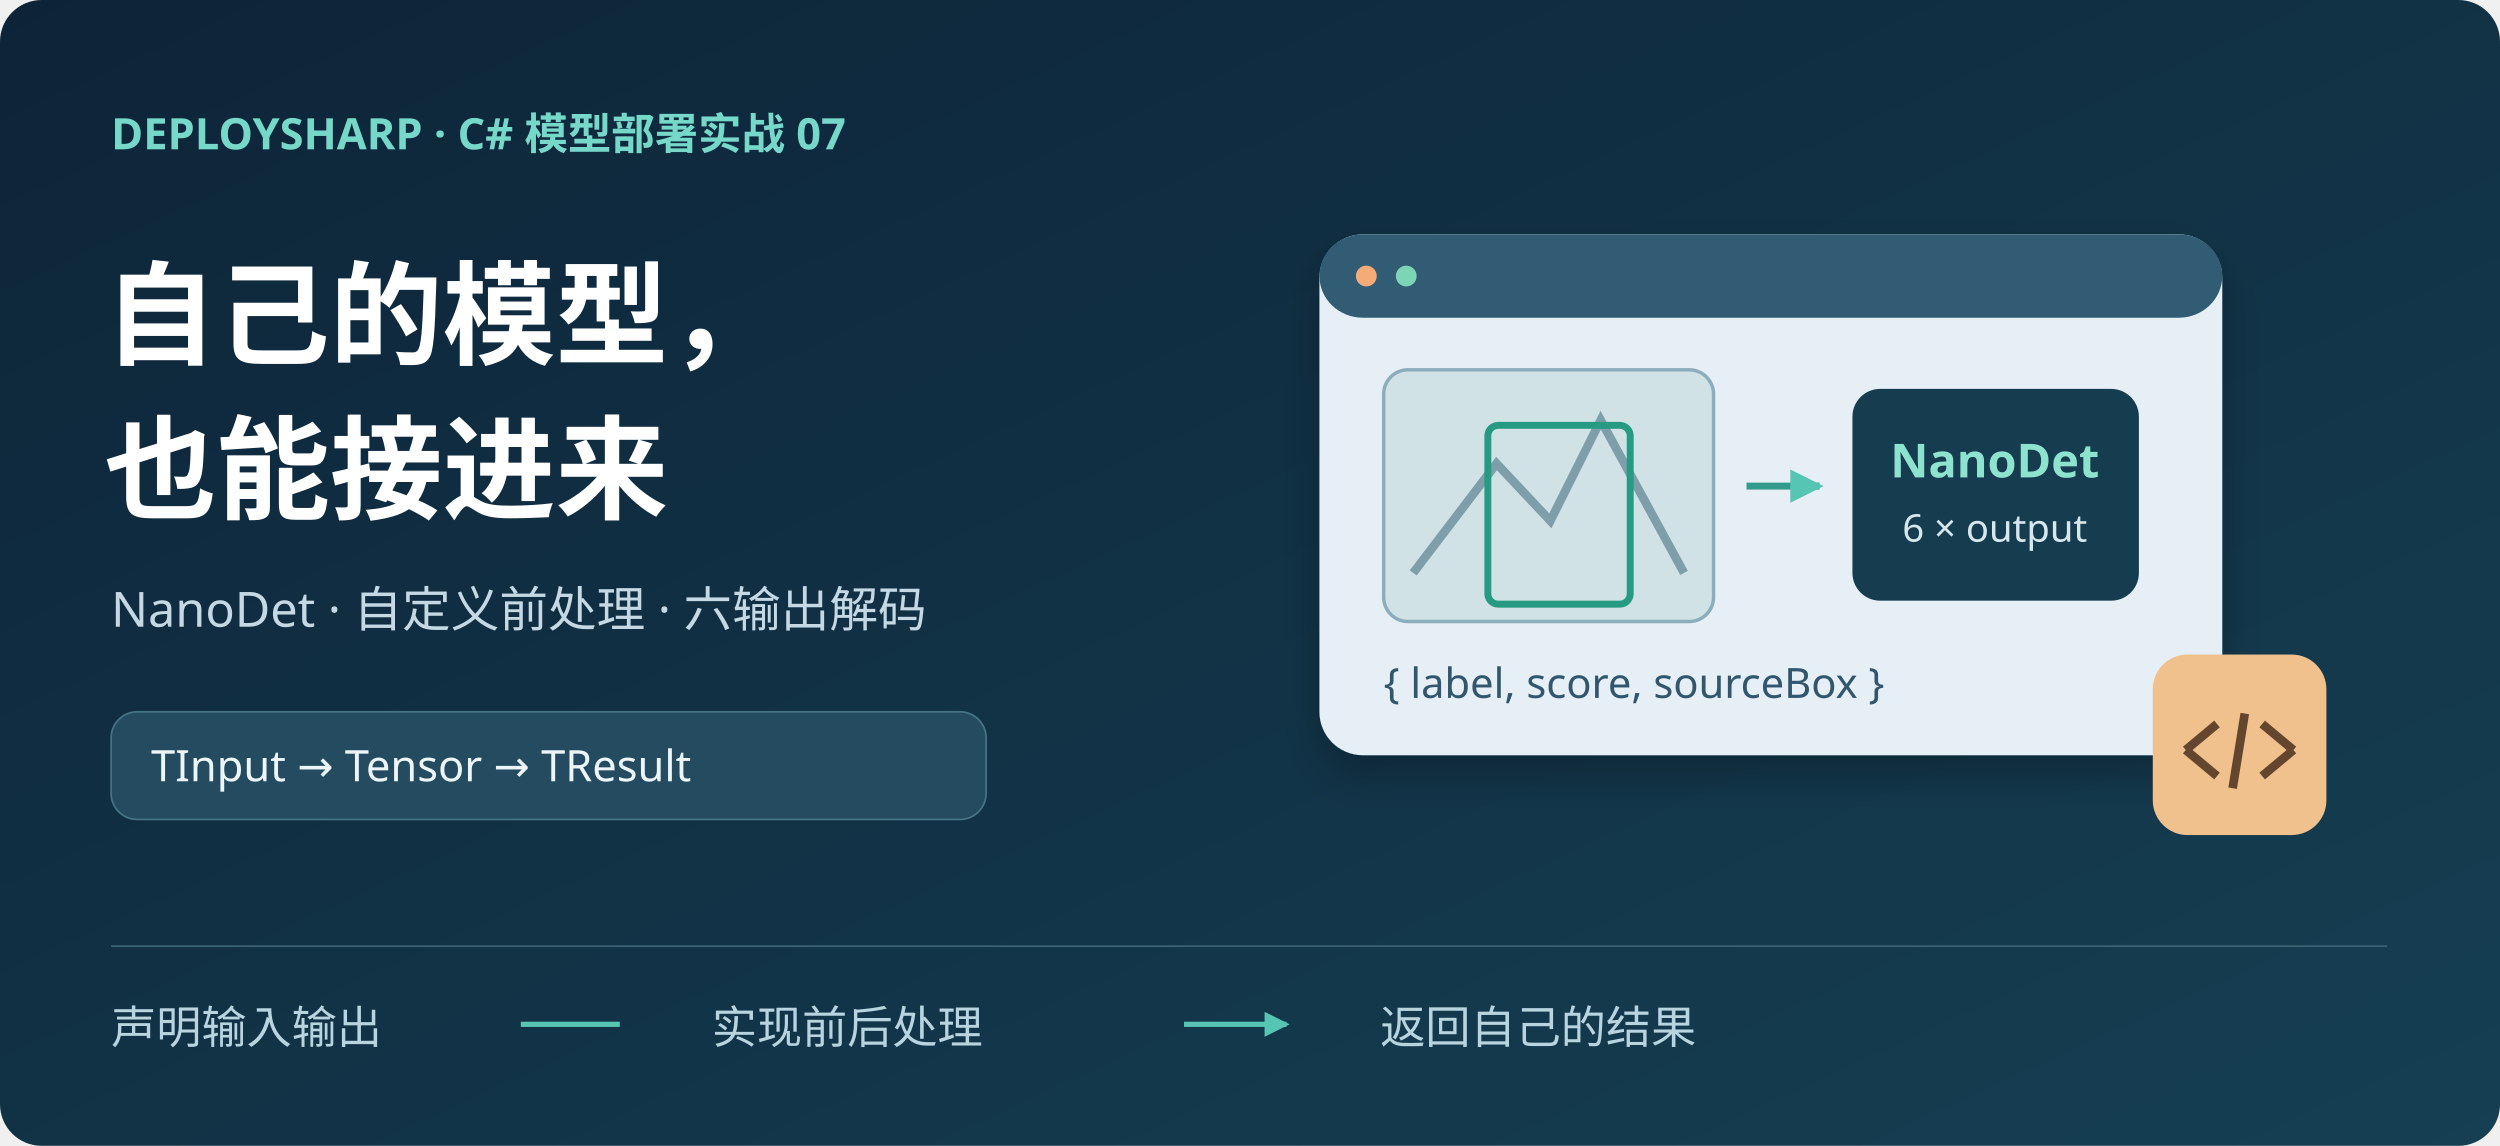
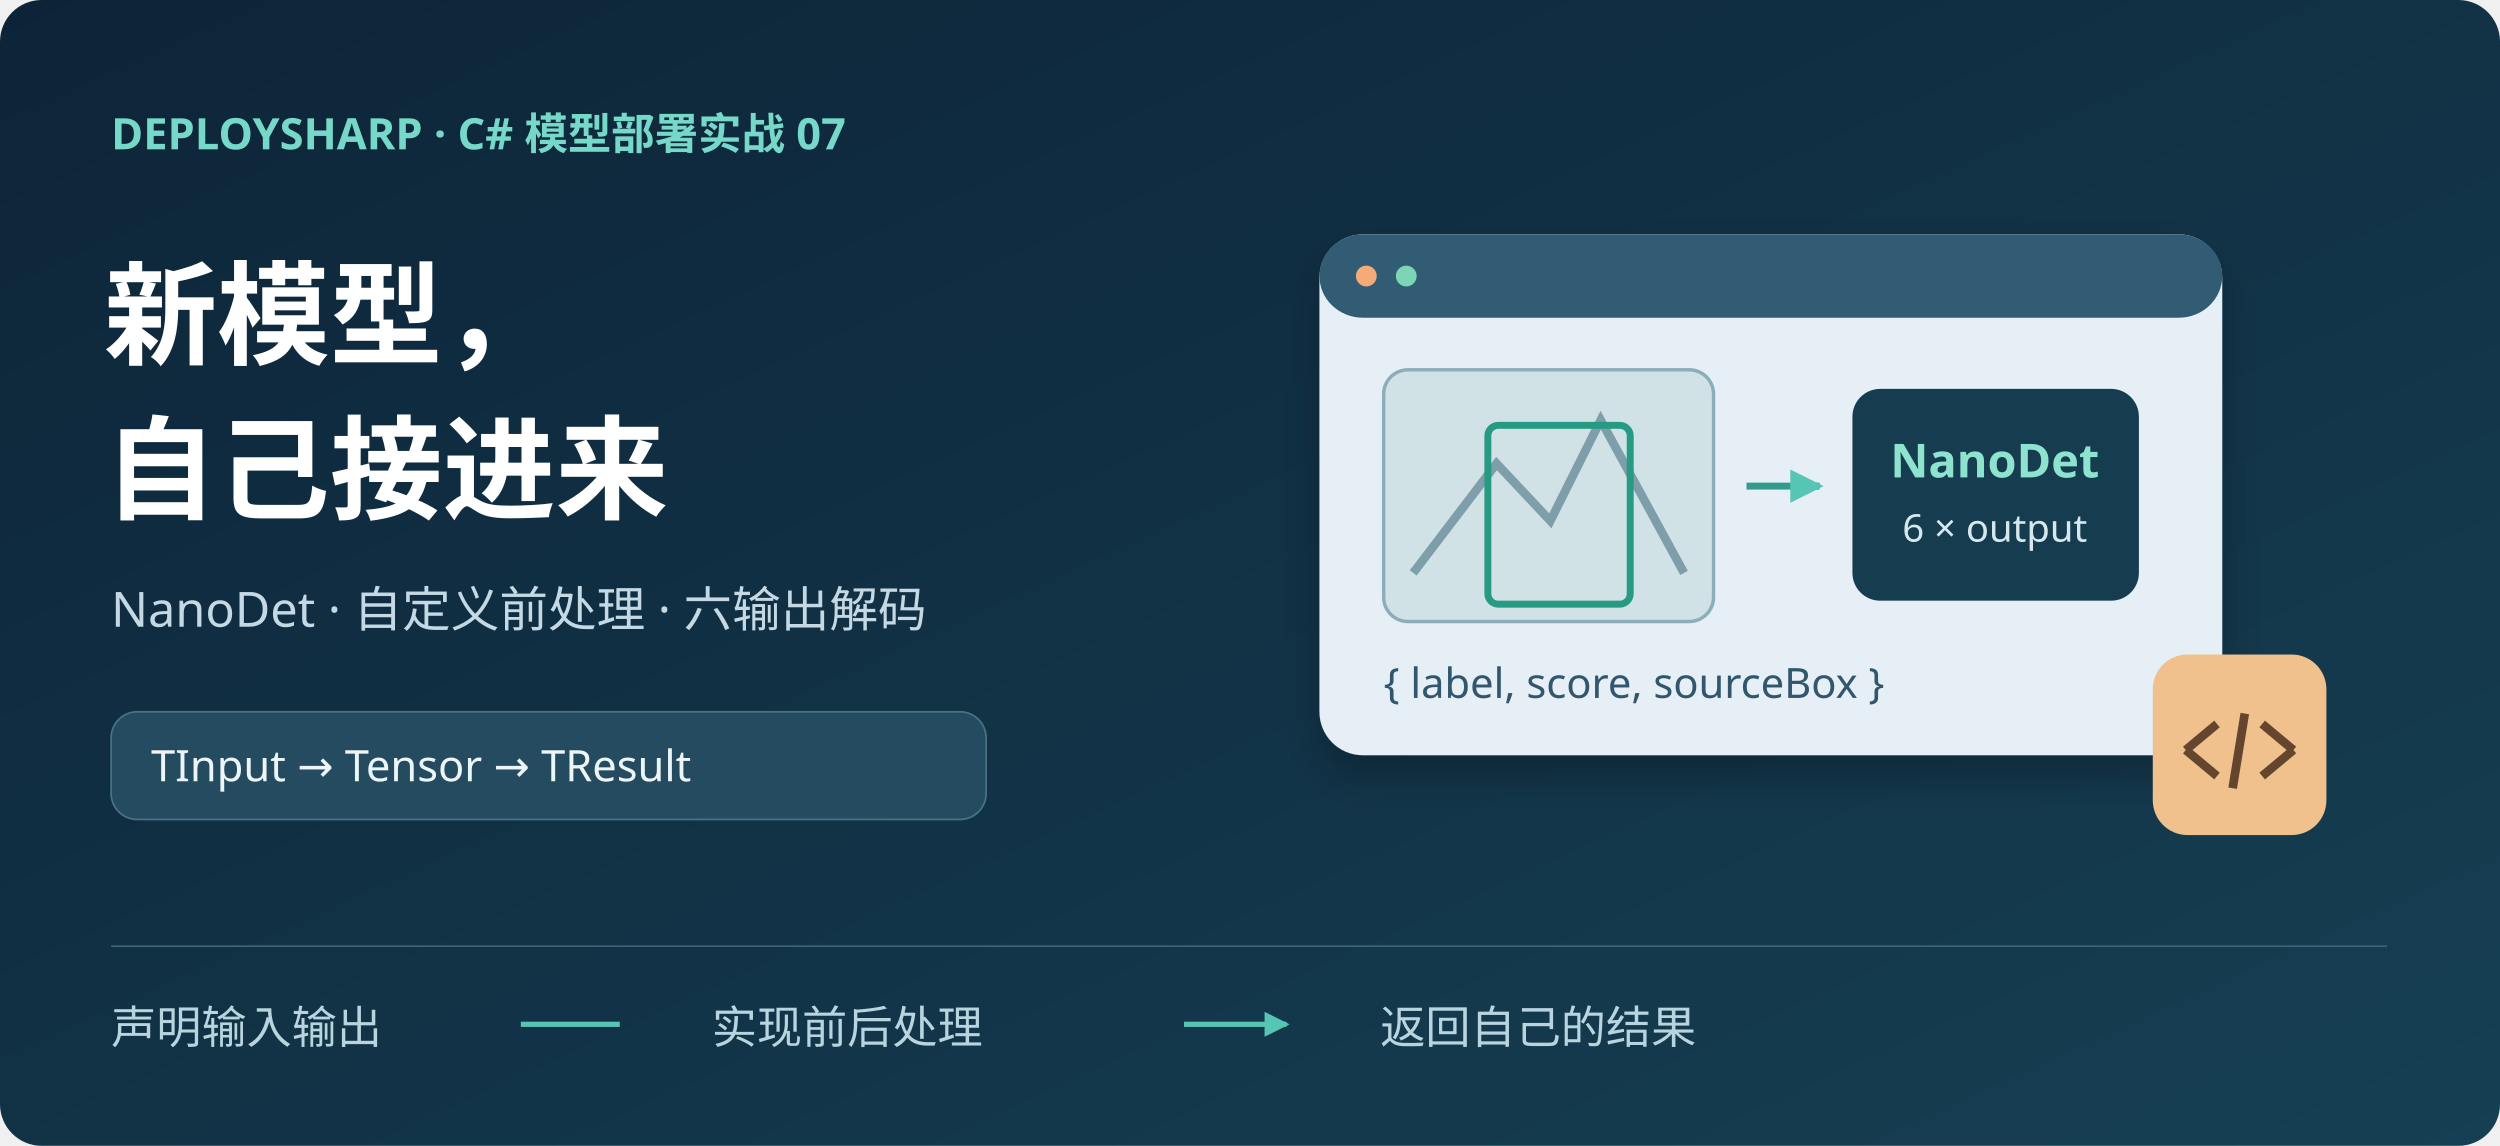
<svg xmlns="http://www.w3.org/2000/svg" width="1440" height="660" viewBox="0 0 1440 660" role="img" aria-labelledby="title desc">
  <defs>
    <linearGradient id="bg" x2="1" y2="1">
      <stop stop-color="#0d2438" />
      <stop offset="1" stop-color="#163f53" />
    </linearGradient>
    <filter id="shadow">
      <feDropShadow dx="0" dy="12" stdDeviation="12" flood-opacity=".25" />
    </filter>
    <marker id="arrow" viewBox="0 0 10 10" refX="8" refY="5" markerWidth="6" markerHeight="6" orient="auto">
      <path d="M1 1L9 5L1 9Z" fill="#57c5b4" />
    </marker>
  </defs>
  <rect width="1440" height="660" rx="24" fill="url(#bg)" />
  <g font-family="Segoe UI, Microsoft YaHei, sans-serif">
    <text x="64" y="86" fill="#75d8c8" font-size="25" font-weight="650">DEPLOYSHARP · C# 模型部署实战 07</text>
-     <text x="60" y="205" fill="#fff" font-size="65" font-weight="750">自己的模型，</text>
-     <text x="60" y="294" fill="#fff" font-size="65" font-weight="750">也能接进来</text>
+     <text x="60" y="205" fill="#fff" font-size="65" font-weight="750">新模型，</text>
+     <text x="60" y="294" fill="#fff" font-size="65" font-weight="750">自己接进来</text>
    <text x="64" y="361" fill="#c4d9e3" font-size="28">NanoDet · 自定义前处理 · 六输出解码</text>
    <rect x="64" y="410" width="504" height="62" rx="15" fill="#244b60" stroke="#467484" />
    <text x="87" y="450" fill="#ecf5f7" font-size="25">TInput → Tensor → TResult</text>
    <g filter="url(#shadow)">
      <rect x="760" y="135" width="520" height="300" rx="25" fill="#e6eef6" />
      <rect x="760" y="135" width="520" height="48" rx="25" fill="#315b73" />
      <circle cx="787" cy="159" r="6" fill="#f5ab78" />
      <circle cx="810" cy="159" r="6" fill="#7bd5b4" />
      <rect x="797" y="213" width="190" height="145" rx="14" fill="#d1e2e6" stroke="#8caebc" stroke-width="2" />
      <path d="M814 330L862 267L893 300L922 242L970 330" stroke="#7e9eaa" stroke-width="5" fill="none" />
      <rect x="857" y="245" width="82" height="103" rx="6" fill="none" stroke="#269a82" stroke-width="4" />
      <path d="M1006 280H1048" stroke="#329b8b" stroke-width="4" marker-end="url(#arrow)" />
      <rect x="1067" y="224" width="165" height="122" rx="16" fill="#173c50" />
      <text x="1149" y="275" text-anchor="middle" fill="#8ee3cf" font-size="27" font-weight="700">NanoDet</text>
      <text x="1149" y="312" text-anchor="middle" fill="#d6e8ed" font-size="22">6 × output</text>
      <text x="797" y="402" fill="#31576d" font-size="24">{ label, score, sourceBox }</text>
    </g>
    <g transform="translate(1240 377)">
      <rect width="100" height="104" rx="20" fill="#f0c08d" />
      <path d="M19 55L37 40M19 55L37 70M81 55L63 40M81 55L63 70" stroke="#64462e" stroke-width="5" fill="none" />
      <path d="M53 34L46 77" stroke="#64462e" stroke-width="5" />
    </g>
    <path d="M64 545H1375" stroke="#3c6374" />
    <text x="64" y="601" fill="#b8d5df" font-size="26">声明输入输出</text>
    <text x="410" y="601" fill="#b8d5df" font-size="26">实现前后处理</text>
    <text x="795" y="601" fill="#b8d5df" font-size="26">返回自己的结果</text>
    <path d="M300 590H357M682 590H741" stroke="#57c5b4" stroke-width="3" marker-end="url(#arrow)" />
  </g>
</svg>
